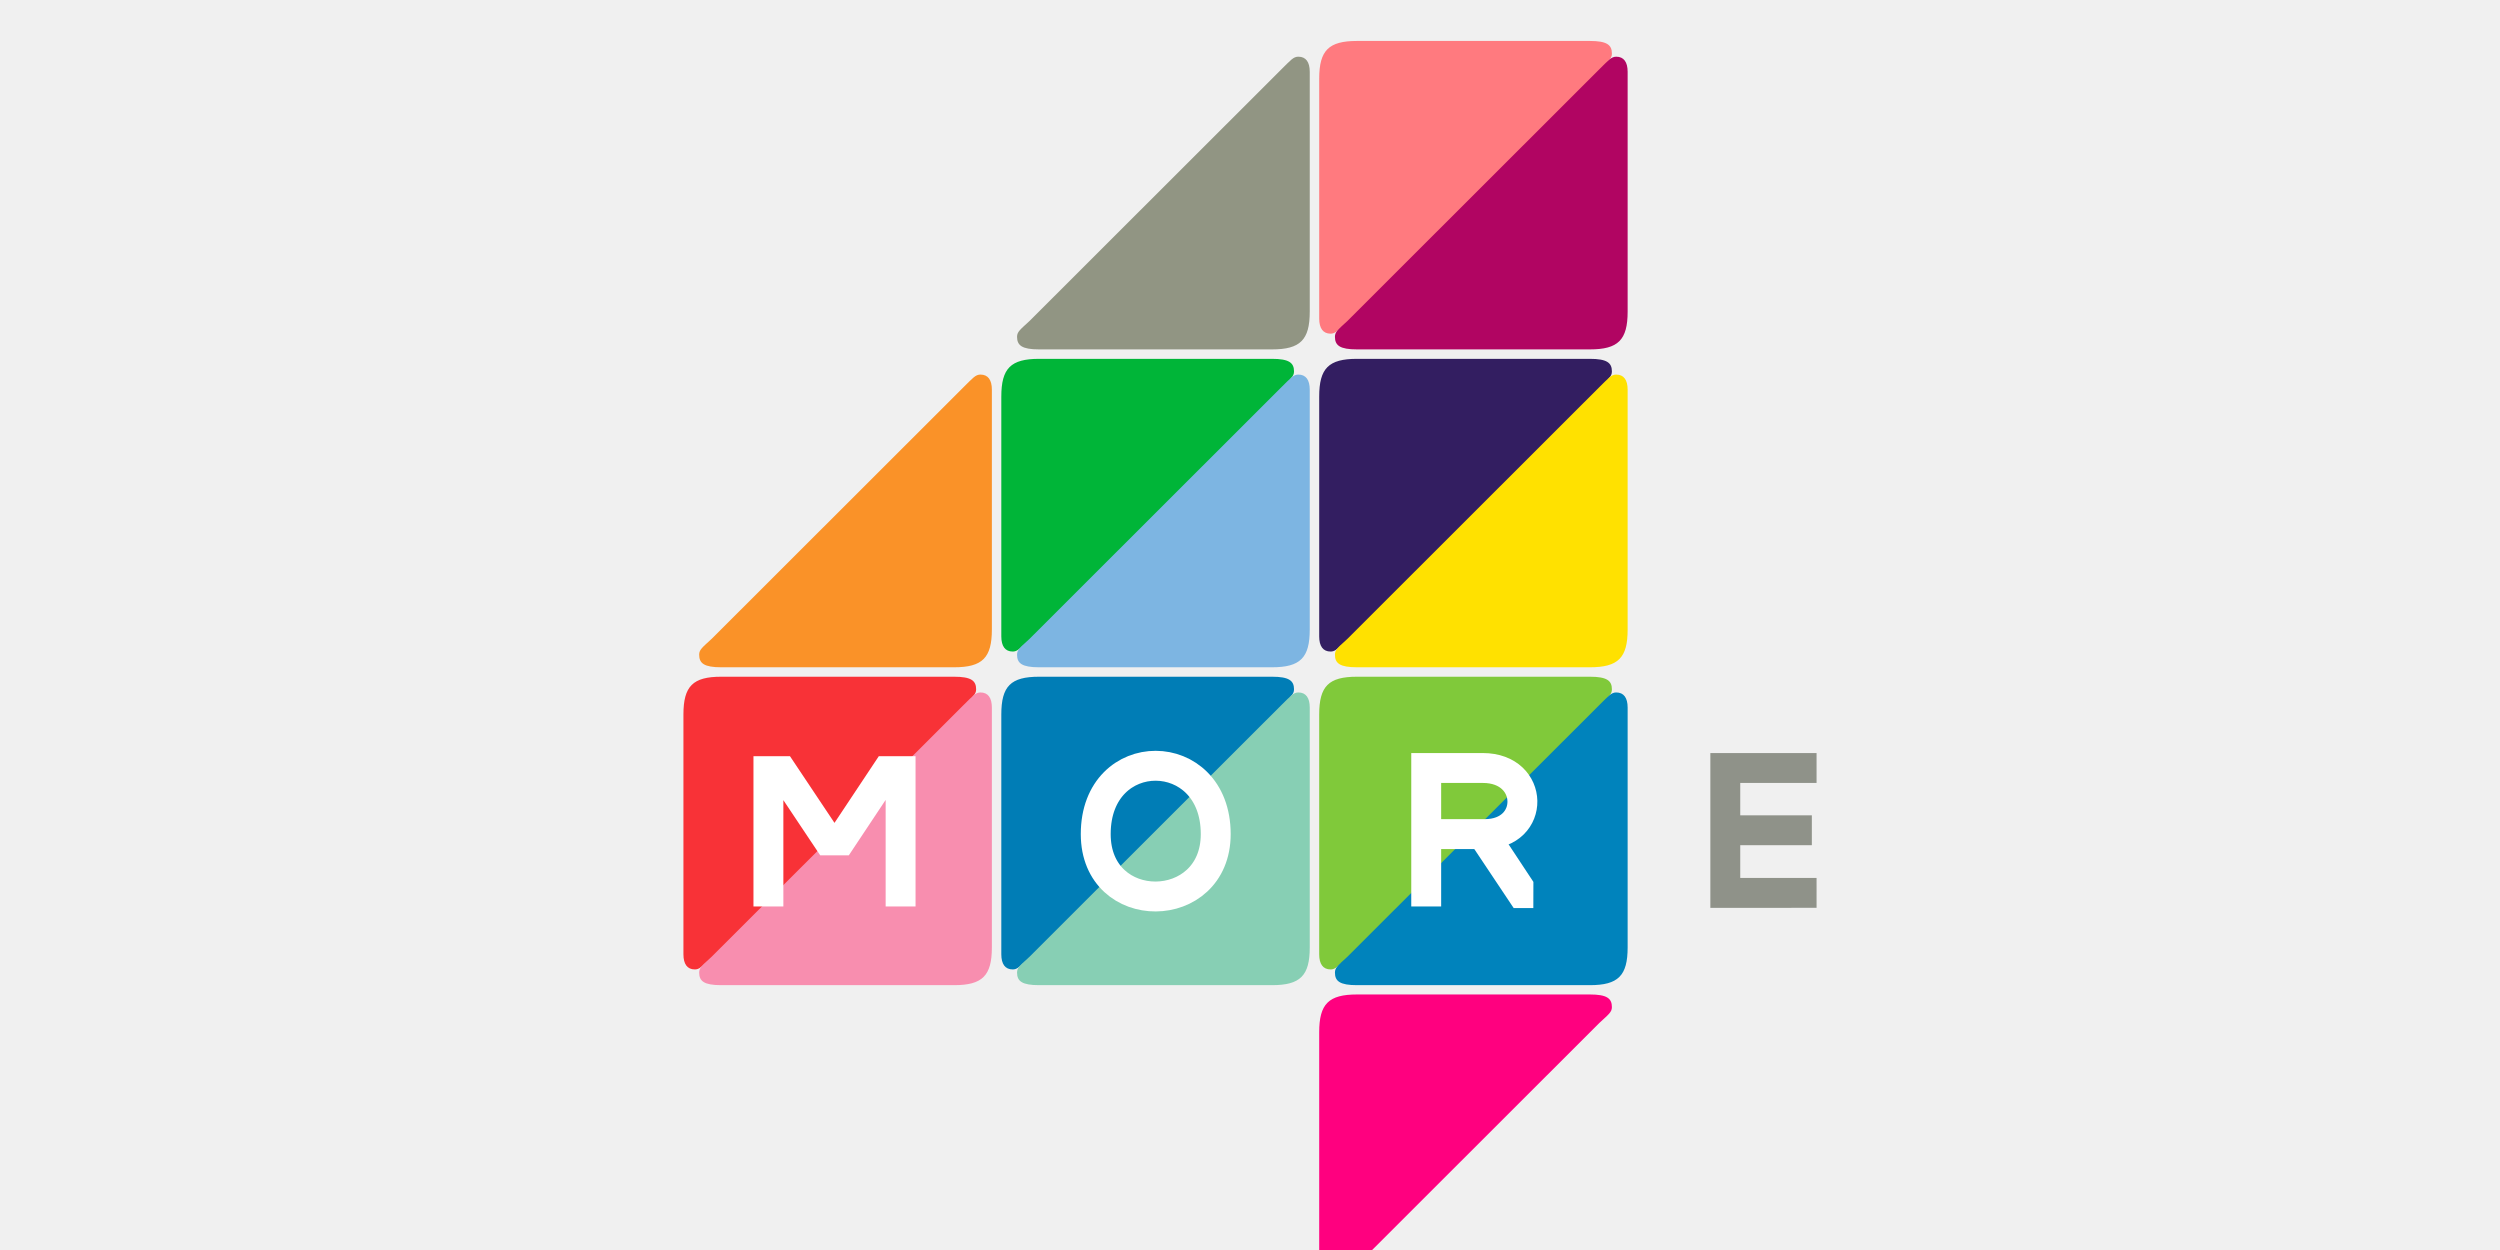
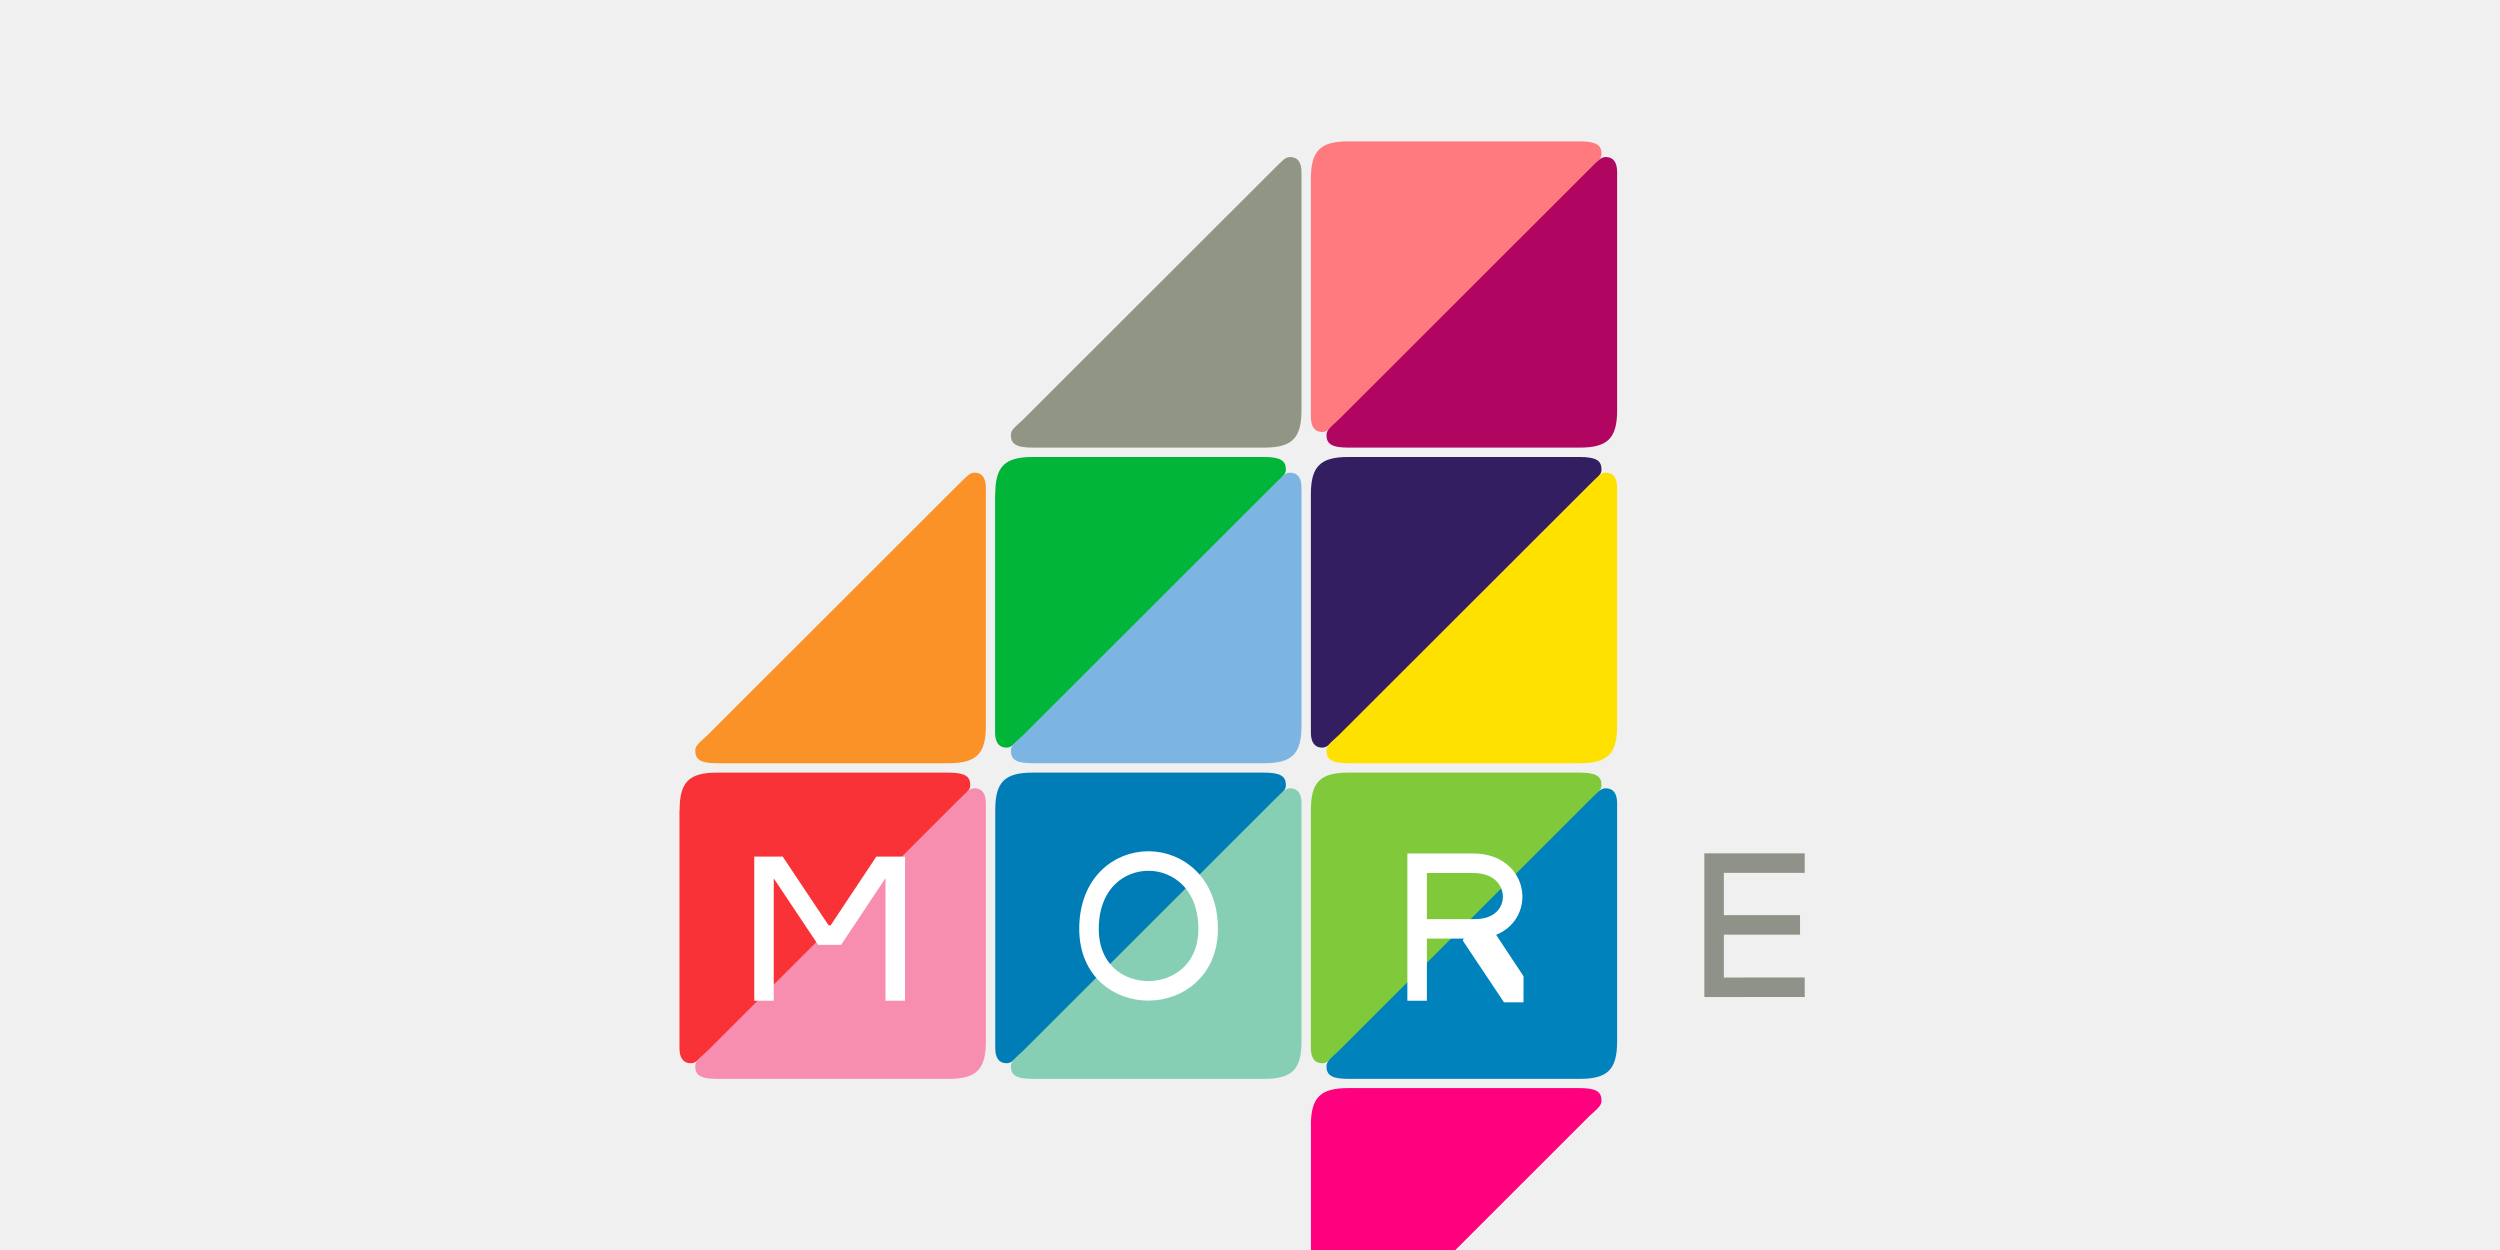
- <svg xmlns="http://www.w3.org/2000/svg" xmlns:xlink="http://www.w3.org/1999/xlink" version="1.1" width="128" height="64">
+ <svg xmlns="http://www.w3.org/2000/svg" xmlns:xlink="http://www.w3.org/1999/xlink" width="128" height="64">
  <defs>
-     <linearGradient id="linearGradient3257">
-       <stop stop-color="#2e363d" id="stop3259" offset="0" />
-       <stop stop-color="#3b484e" id="stop3261" offset="1" />
+     <linearGradient id="a">
+       <stop stop-color="#2e363d" offset="0" />
+       <stop stop-color="#3b484e" offset="1" />
    </linearGradient>
-     <linearGradient gradientUnits="userSpaceOnUse" y2="3603.132" x2="1868.545" y1="2019.996" x1="-393.078" id="linearGradient3263" xlink:href="#linearGradient3257" />
-     <linearGradient gradientTransform="translate(5300.479,-944.3383)" y2="3603.132" x2="1868.545" y1="2019.996" x1="-393.078" gradientUnits="userSpaceOnUse" id="linearGradient4081" xlink:href="#linearGradient3257" />
+     <linearGradient gradientUnits="userSpaceOnUse" y2="3603.132" x2="1868.545" y1="2019.996" x1="-393.078" xlink:href="#a" />
+     <linearGradient gradientTransform="translate(5300.479 -944.338)" y2="3603.132" x2="1868.545" y1="2019.996" x1="-393.078" gradientUnits="userSpaceOnUse" xlink:href="#a" />
  </defs>
-   <g stroke="null" id="layer1">
-     <g stroke="null" id="g3033" transform="matrix(0.1766857,0,0,0.1766857,77.41249,363.6993) ">
-       <g stroke="null" id="g4353">
-         <g stroke="null" transform="matrix(0.4838487,0,0,0.4838487,-202.9145,1859.761) " id="g4055">
-           <g stroke="null" transform="matrix(3.647779,0,0,3.647779,-3519.225,906.1019) " id="g3033-1">
-             <g stroke="#ffffff" id="g4347" />
-             <g stroke="null" transform="matrix(0.5167463,0,0,0.5167463,474.5551,348.5802) " id="g3039">
-               <path fill="#fa9228" id="path3812" d="m1005.871,-5251.335c0,9 -3,12 -12,12l-74,0c-5.408,0 -7,-1.248 -7,-4c0,-1.607 1.017,-2.299 3.98,-5.043l80.02,-79.957c2.96,-2.9 3.775,-4 5.379,-4c2.404,0 3.621,1.713 3.621,4.8l0,76.2z" />
-               <path fill="#80c93a" d="m1109.871,-5224.335c0,-9 3,-12 12,-12l74,0c5.408,0 7,1.248 7,4c0,0.861 -0.292,1.46 -1.019,2.252c-0.63,0.686 1.394,5.475 0.019,6.748l-78,79c-0.803,0.786 -6.993,-1.024 -6.993,-1.024c-1.467,1.439 -2.217,2.024 -3.386,2.024c-2.404,0 -3.621,-1.713 -3.621,-4.801l0,-76.199z" id="path3832" />
-               <path fill="#0083bc" d="m1207.871,-5150.335c0,9 -3,12 -12,12l-74,0c-5.408,0 -7,-1.248 -7,-4c0,-1.607 1.017,-2.299 3.98,-5.043l80.02,-79.957c2.96,-2.9 3.775,-4 5.379,-4c2.404,0 3.621,1.713 3.621,4.8l0,76.2z" id="path3818" />
-               <path fill="#919583" id="path3822" d="m1106.871,-5352.335c0,9 -3,12 -12,12l-74,0c-5.408,0 -7,-1.248 -7,-4c0,-1.607 1.017,-2.299 3.98,-5.043l80.02,-79.957c2.96,-2.9 3.775,-4 5.379,-4c2.404,0 3.621,1.713 3.621,4.8l0,76.2z" />
-               <path fill="#f83237" d="m907.871,-5224.335c0,-9 3,-12 12,-12l74,0c5.408,0 7,1.248 7,4c0,0.861 -0.292,1.46 -1.02,2.252c-0.63,0.686 1.394,5.475 0.02,6.748l-78,79c-0.803,0.786 -6.993,-1.024 -6.993,-1.024c-1.467,1.439 -2.217,2.024 -3.386,2.024c-2.404,0 -3.621,-1.713 -3.621,-4.801l-0.001,-76.199z" id="path3828" />
-               <path fill="#007db6" id="path3830" d="m1008.871,-5224.335c0,-9 3,-12 12,-12l74,0c5.408,0 7,1.248 7,4c0,0.861 -0.292,1.46 -1.019,2.252c-0.63,0.686 1.394,5.475 0.019,6.748l-78,79c-0.802,0.786 -6.993,-1.024 -6.993,-1.024c-1.467,1.439 -2.216,2.024 -3.386,2.024c-2.404,0 -3.621,-1.713 -3.621,-4.801l0.001,-76.199z" />
-               <path fill="#ff007f" id="path3834" d="m1109.871,-5123.378c0,-9 3,-12 12,-12l74,0c5.408,0 7,1.248 7,4c0,1.607 -1.017,2.299 -3.98,5.043l-80.02,79.957c-2.96,2.899 -3.775,4 -5.379,4c-2.404,0 -3.621,-1.713 -3.621,-4.8l0,-76.2z" />
-               <path fill="#331e61" id="path3836" d="m1109.871,-5325.335c0,-9 3,-12 12,-12l74,0c5.408,0 7,1.248 7,4c0,0.861 -0.292,1.46 -1.019,2.252c-0.63,0.686 1.394,5.475 0.019,6.748l-78,79c-0.803,0.786 -6.993,-1.024 -6.993,-1.024c-1.467,1.439 -2.217,2.024 -3.386,2.024c-2.404,0 -3.621,-1.713 -3.621,-4.801l0,-76.199z" />
-               <path fill="#00b538" d="m1008.871,-5325.335c0,-9 3,-12 12,-12l74,0c5.408,0 7,1.248 7,4c0,0.861 -0.292,1.46 -1.02,2.252c-0.63,0.686 1.394,5.475 0.02,6.748l-78,79c-0.803,0.786 -6.993,-1.024 -6.993,-1.024c-1.467,1.439 -2.217,2.024 -3.386,2.024c-2.404,0 -3.621,-1.713 -3.621,-4.801l-0,-76.199z" id="path3838" />
-               <path fill="#ff7a7f" d="m1109.871,-5426.335c0,-9 3,-12 12,-12l74,0c5.408,0 7,1.248 7,4c0,0.861 -0.292,1.46 -1.019,2.252c-0.63,0.686 1.394,5.475 0.019,6.748l-78,79c-0.803,0.786 -6.993,-1.024 -6.993,-1.024c-1.467,1.439 -2.217,2.024 -3.386,2.024c-2.404,0 -3.621,-1.713 -3.621,-4.801l0,-76.199z" id="path3840" />
-               <path fill="#7db5e2" d="m1106.871,-5251.335c0,9 -3,12 -12,12l-74,0c-5.408,0 -7,-1.248 -7,-4c0,-1.607 1.017,-2.299 3.98,-5.043l80.02,-79.957c2.96,-2.9 3.775,-4 5.379,-4c2.404,0 3.621,1.713 3.621,4.8l0,76.2z" id="path3814" />
-               <path fill="#ffe100" id="path3816" d="m1207.871,-5251.335c0,9 -3,12 -12,12l-74,0c-5.408,0 -7,-1.248 -7,-4c0,-1.607 1.017,-2.299 3.98,-5.043l80.02,-79.957c2.96,-2.9 3.775,-4 5.379,-4c2.404,0 3.621,1.713 3.621,4.8l0,76.2z" />
-               <path fill="#b10562" d="m1207.871,-5352.335c0,9 -3,12 -12,12l-74,0c-5.408,0 -7,-1.248 -7,-4c0,-1.607 1.017,-2.299 3.98,-5.043l80.02,-79.957c2.96,-2.9 3.775,-4 5.379,-4c2.404,0 3.621,1.713 3.621,4.8l0,76.2z" id="path3820" />
-               <path fill="#87cfb4" d="m1106.871,-5150.335c0,9 -3,12 -12,12l-74,0c-5.408,0 -7,-1.248 -7,-4c0,-1.607 1.017,-2.299 3.98,-5.043l80.02,-79.957c2.96,-2.9 3.775,-4 5.379,-4c2.404,0 3.621,1.713 3.621,4.8l0,76.2z" id="path3824" />
-               <path fill="#f88eaf" id="path3826" d="m1005.871,-5150.335c0,9 -3,12 -12,12l-74,0c-5.408,0 -7,-1.248 -7,-4c0,-1.607 1.017,-2.299 3.98,-5.043l80.02,-79.957c2.96,-2.9 3.775,-4 5.379,-4c2.404,0 3.621,1.713 3.621,4.8l0,76.2z" />
-               <path stroke="#ffffff" fill="none" stroke-width="9.5" stroke-miterlimit="4" id="path3854" d="m934.871,-5163.335l0,-43l4.312,0l14.688,22l4,0l14.624,-22l4.376,0l0,41l0,2" />
-               <path stroke="#ffffff" fill="none" stroke-width="9.5" stroke-miterlimit="4" id="path3858" d="m1038.871,-5186.335c0,26.646 38.125,26.233 38.125,0c0,-28.837 -38.125,-29.05 -38.125,0z" />
-               <path stroke="#ffffff" fill="none" stroke-width="9.5" stroke-miterlimit="4" id="path4349" d="m1143.871,-5163.335l0,-44l18,0c16.522,0 16.787,21 0.588,21l-18.588,0" />
-               <path stroke="#ffffff" fill="#ffffff" d="m1159.036,-5182.655l6.624,-6.158l11.767,17.815l-0.02,7.663l-5.478,0l-12.892,-19.319z" id="path4351" />
-               <g stroke="#8f9289" id="g4353-7">
-                 <path stroke="#8f9289" fill="none" stroke-width="9.5" stroke-miterlimit="4" d="m1267.899,-5167.66l-29,0.015l0,-39.691l29,0m-1.5,19.78l-27.5,0" id="path4355" />
-               </g>
-             </g>
-           </g>
-         </g>
-       </g>
-     </g>
+   <g stroke="null">
+     <path fill="#fa9228" d="M50.477 37.158c0 1.44-.48 1.92-1.92 1.92h-11.84c-.865 0-1.12-.2-1.12-.64 0-.257.163-.368.637-.807l12.803-12.79c.474-.46.604-.64.86-.64.386 0 .58.28.58.77v12.19z" />
+     <path fill="#80c93a" d="M67.117 41.478c0-1.44.48-1.92 1.92-1.92h11.84c.866 0 1.12.2 1.12.64 0 .138-.046.234-.163.36-.1.11.223.877.003 1.08l-12.48 12.64c-.128.126-1.12-.164-1.12-.164-.233.23-.353.324-.54.324-.385 0-.58-.274-.58-.768V41.478z" />
+     <path fill="#0083bc" d="M82.797 53.318c0 1.44-.48 1.92-1.92 1.92h-11.84c-.865 0-1.12-.2-1.12-.64 0-.257.163-.368.637-.807L81.357 41c.474-.464.604-.64.86-.64.386 0 .58.274.58.768V53.32z" />
+     <path fill="#919583" d="M66.637 20.998c0 1.44-.48 1.92-1.92 1.92h-11.84c-.865 0-1.12-.2-1.12-.64 0-.257.163-.368.637-.807L65.197 8.68c.474-.464.604-.64.86-.64.386 0 .58.274.58.768V21z" />
+     <path fill="#f83237" d="M34.797 41.478c0-1.44.48-1.92 1.92-1.92h11.84c.866 0 1.12.2 1.12.64 0 .138-.046.234-.163.36-.1.11.223.877.003 1.08l-12.48 12.64c-.128.126-1.118-.164-1.118-.164-.24.23-.36.324-.55.324-.384 0-.58-.274-.58-.768V41.478z" />
+     <path fill="#007db6" d="M50.957 41.478c0-1.44.48-1.92 1.92-1.92h11.84c.866 0 1.12.2 1.12.64 0 .138-.046.234-.163.36-.1.11.223.877.003 1.08l-12.48 12.64c-.128.126-1.12-.164-1.12-.164-.233.23-.353.324-.54.324-.385 0-.58-.274-.58-.768V41.478z" />
+     <path fill="#ff007f" d="M67.117 57.63c0-1.44.48-1.92 1.92-1.92h11.84c.866 0 1.12.2 1.12.64 0 .26-.162.37-.636.808L68.56 69.95c-.473.465-.604.64-.86.64-.385 0-.58-.273-.58-.767V57.63z" />
+     <path fill="#331e61" d="M67.117 25.318c0-1.44.48-1.92 1.92-1.92h11.84c.866 0 1.12.2 1.12.64 0 .138-.046.234-.163.36-.1.11.223.877.003 1.08l-12.48 12.64c-.128.126-1.12-.164-1.12-.164-.233.23-.353.324-.54.324-.385 0-.58-.274-.58-.768V25.318z" />
+     <path fill="#00b538" d="M50.957 25.318c0-1.44.48-1.92 1.92-1.92h11.84c.866 0 1.12.2 1.12.64 0 .138-.046.234-.163.36-.1.11.223.877.003 1.08l-12.48 12.64c-.128.126-1.118-.164-1.118-.164-.24.23-.36.324-.55.324-.384 0-.58-.274-.58-.768V25.318z" />
+     <path fill="#ff7a7f" d="M67.117 9.158c0-1.44.48-1.92 1.92-1.92h11.84c.866 0 1.12.2 1.12.64 0 .138-.046.234-.163.36-.1.11.223.877.003 1.08l-12.48 12.64c-.128.126-1.12-.164-1.12-.164-.233.23-.353.324-.54.324-.385 0-.58-.274-.58-.768V9.158z" />
+     <path fill="#7db5e2" d="M66.637 37.158c0 1.44-.48 1.92-1.92 1.92h-11.84c-.865 0-1.12-.2-1.12-.64 0-.257.163-.368.637-.807l12.803-12.79c.474-.46.604-.64.86-.64.386 0 .58.28.58.77v12.19z" />
+     <path fill="#ffe100" d="M82.797 37.158c0 1.44-.48 1.92-1.92 1.92h-11.84c-.865 0-1.12-.2-1.12-.64 0-.257.163-.368.637-.807l12.803-12.79c.474-.46.604-.64.86-.64.386 0 .58.28.58.77v12.19z" />
+     <path fill="#b10562" d="M82.797 20.998c0 1.44-.48 1.92-1.92 1.92h-11.84c-.865 0-1.12-.2-1.12-.64 0-.257.163-.368.637-.807L81.357 8.68c.474-.464.604-.64.86-.64.386 0 .58.274.58.768V21z" />
+     <path fill="#87cfb4" d="M66.637 53.318c0 1.44-.48 1.92-1.92 1.92h-11.84c-.865 0-1.12-.2-1.12-.64 0-.257.163-.368.637-.807L65.197 41c.474-.464.604-.64.86-.64.386 0 .58.274.58.768V53.32z" />
+     <path fill="#f88eaf" d="M50.477 53.318c0 1.44-.48 1.92-1.92 1.92h-11.84c-.865 0-1.12-.2-1.12-.64 0-.257.163-.368.637-.807L49.037 41c.474-.464.604-.64.86-.64.386 0 .58.274.58.768V53.32z" />
+     <path stroke="#fff" fill="none" stroke-width="1.44.5" d="M39.117 51.238v-6.88h.69l2.35 3.52h.64l2.34-3.52h.7v6.88m9.92-3.68c0 4.264 6.1 4.198 6.1 0 0-4.614-6.1-4.648-6.1 0zm16.8 3.68v-7.04h2.88c2.644 0 2.686 3.36.094 3.36h-2.97" />
+     <path stroke="#fff" fill="#fff" d="M74.984 48.147l1.06-.985 1.882 2.85-.003 1.226h-.876l-2.063-3.09z" stroke-width=".16" />
+     <path fill="none" stroke-width="1.44.5" d="M92.402 50.546l-4.64.003V44.19h4.64m-.24 3.165h-4.4" stroke="#8f9289" />
  </g>
</svg>
